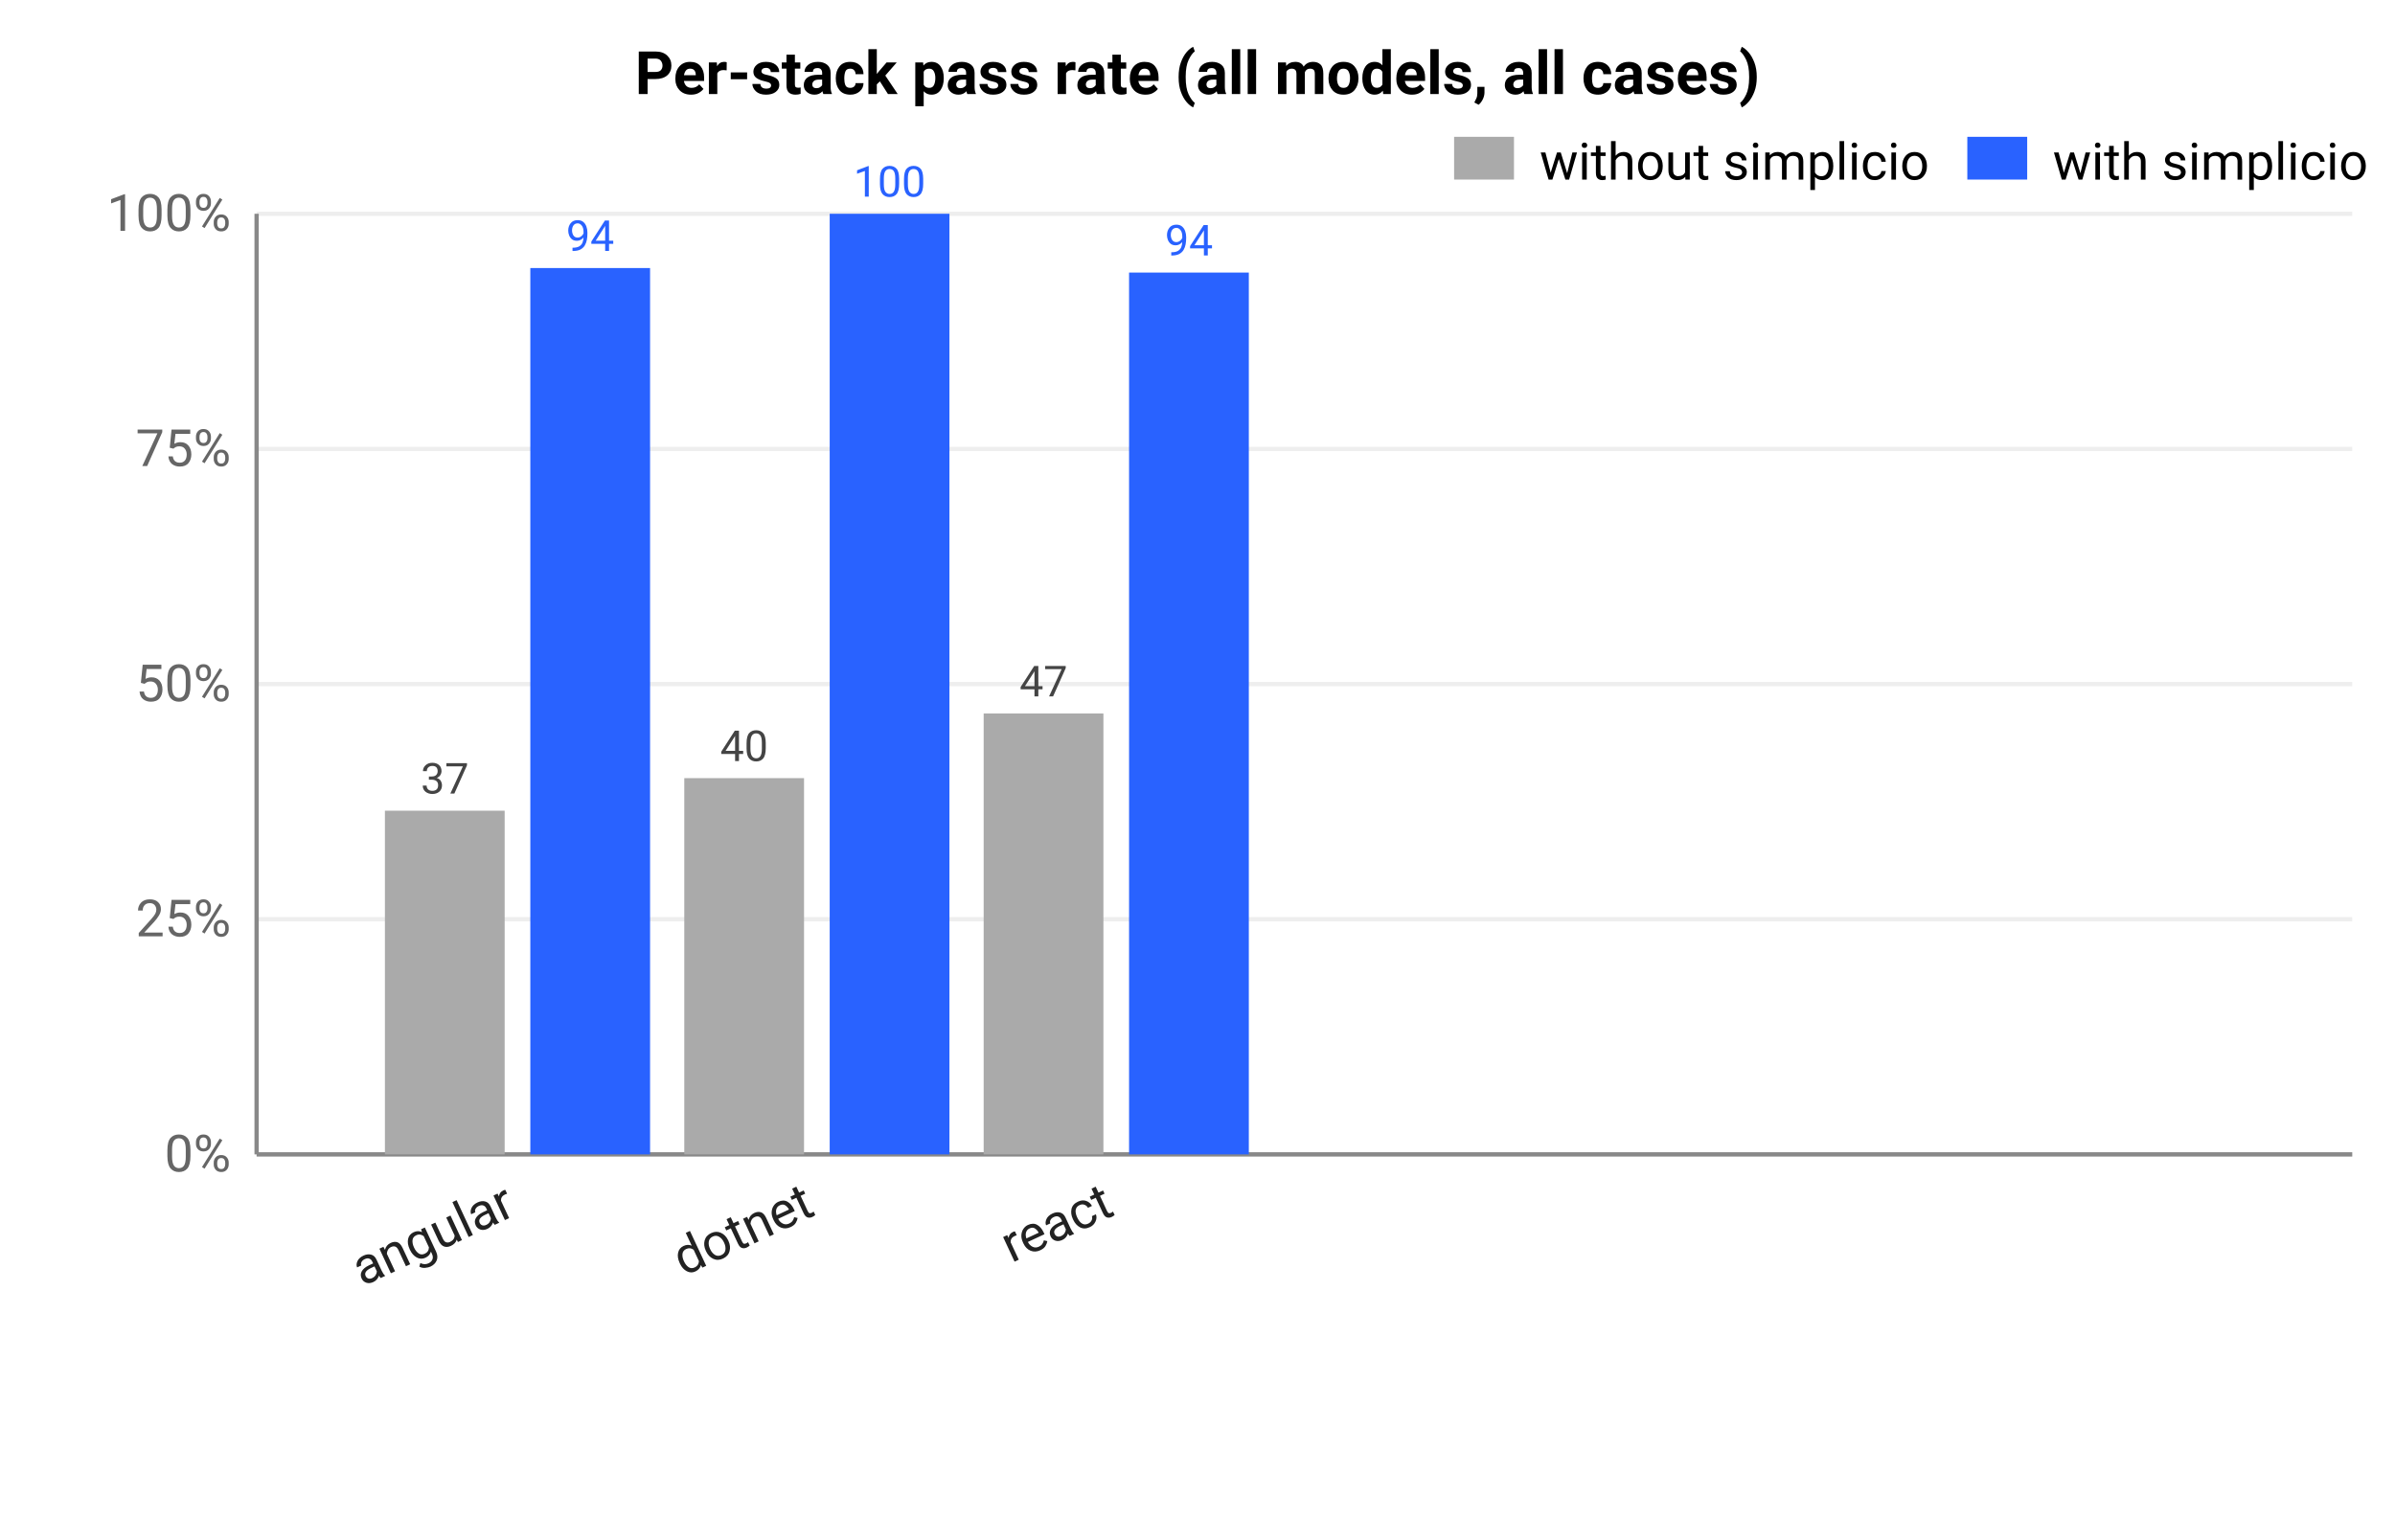
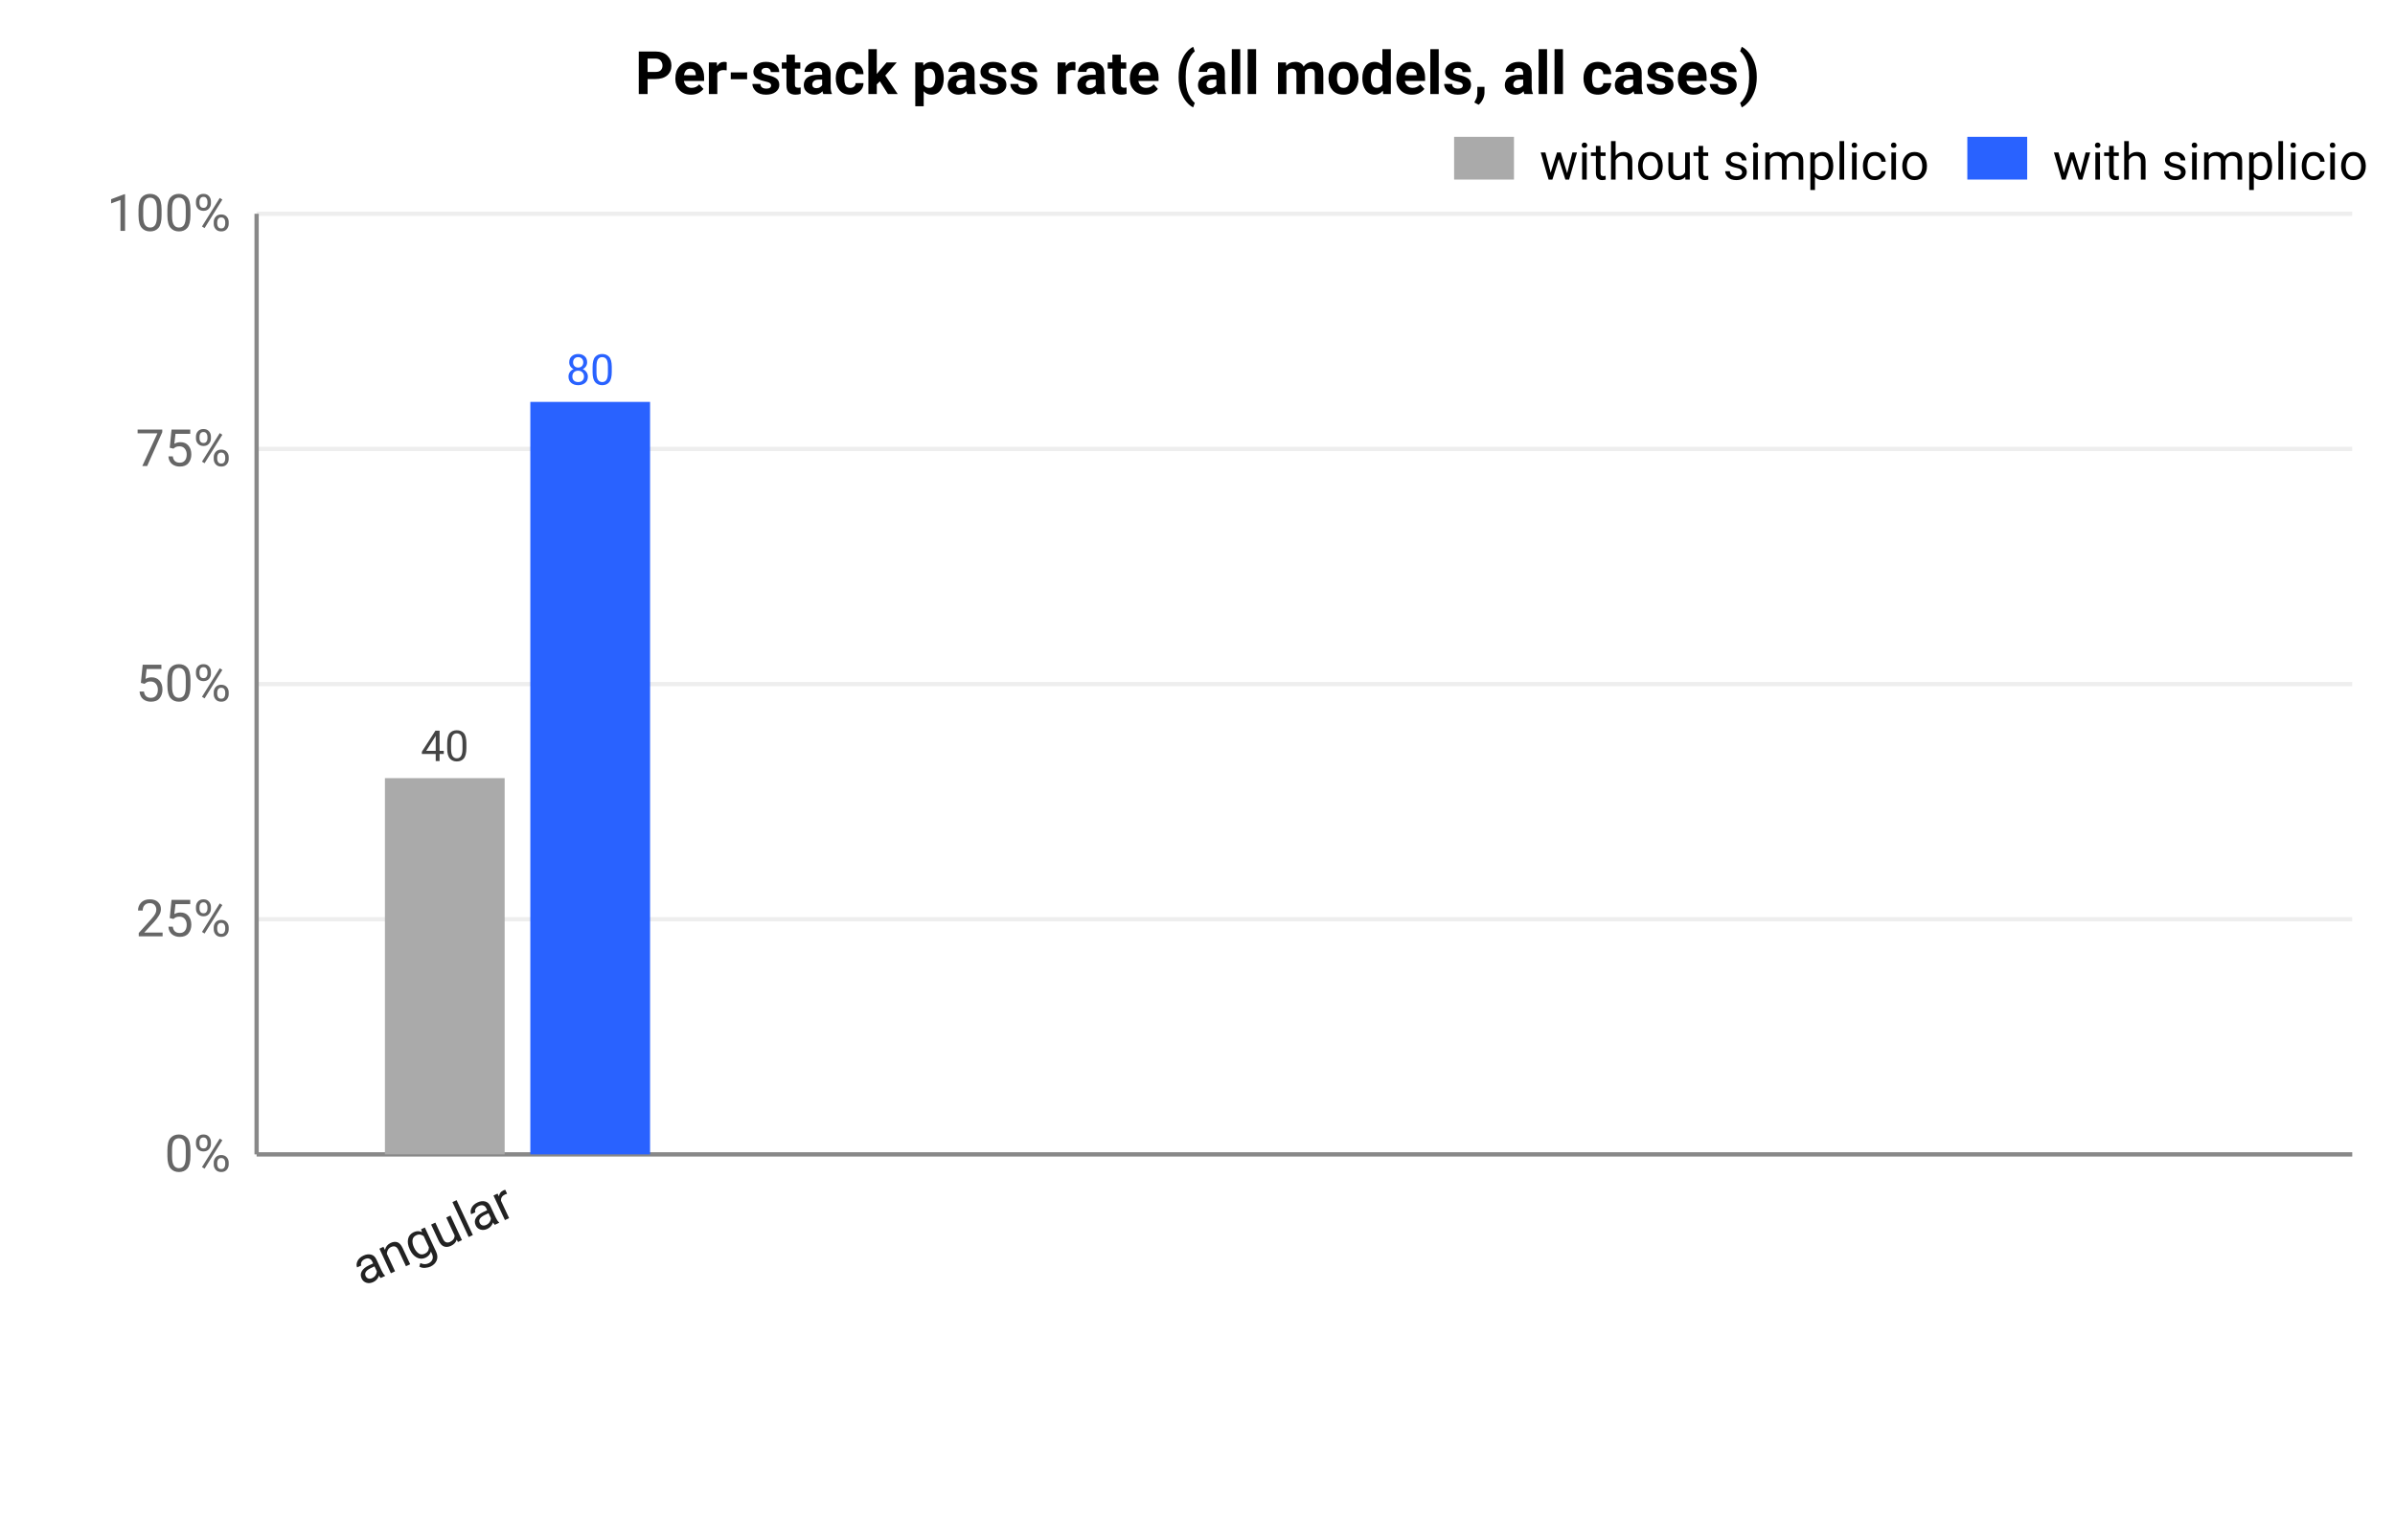
<svg xmlns="http://www.w3.org/2000/svg" viewBox="0 0 560 360" font-family="-apple-system,Segoe UI,Roboto,sans-serif" font-size="12">
  <style>.bar-sem{fill:#aaa}.bar-com{fill:#2962ff}.lbl{fill:#222}.ax{stroke:#888;stroke-width:1}.grid{stroke:#eee;stroke-width:1}</style>
  <text x="280.0" y="22" text-anchor="middle" font-weight="600" font-size="14">Per-stack pass rate (all models, all cases)</text>
  <line x1="60" y1="50.0" x2="550" y2="50.0" class="grid" />
  <text x="54" y="54.0" text-anchor="end" fill="#666">100%</text>
  <line x1="60" y1="105.0" x2="550" y2="105.0" class="grid" />
  <text x="54" y="109.0" text-anchor="end" fill="#666">75%</text>
  <line x1="60" y1="160.0" x2="550" y2="160.0" class="grid" />
  <text x="54" y="164.0" text-anchor="end" fill="#666">50%</text>
  <line x1="60" y1="215.0" x2="550" y2="215.0" class="grid" />
  <text x="54" y="219.0" text-anchor="end" fill="#666">25%</text>
  <line x1="60" y1="270.0" x2="550" y2="270.0" class="grid" />
  <text x="54" y="274.0" text-anchor="end" fill="#666">0%</text>
  <line x1="60" y1="270" x2="550" y2="270" class="ax" />
  <line x1="60" y1="50" x2="60" y2="270" class="ax" />
-   <rect x="90" y="189.615" width="28" height="80.385" class="bar-sem" />
-   <rect x="124" y="62.692" width="28" height="207.308" class="bar-com" />
-   <text x="104.0" y="185.615" text-anchor="middle" fill="#444" font-size="10">37</text>
-   <text x="138.0" y="58.692" text-anchor="middle" fill="#2962ff" font-size="10">94</text>
+   <rect x="90" y="182.0" width="28" height="88.0" class="bar-sem" />
+   <rect x="124" y="94.0" width="28" height="176.0" class="bar-com" />
+   <text x="104.0" y="178.0" text-anchor="middle" fill="#444" font-size="10">40</text>
+   <text x="138.0" y="90.0" text-anchor="middle" fill="#2962ff" font-size="10">80</text>
  <text x="121" y="284" transform="rotate(-25 121 284)" text-anchor="end" class="lbl">angular</text>
-   <rect x="160" y="182.0" width="28" height="88.0" class="bar-sem" />
-   <rect x="194" y="50.0" width="28" height="220.0" class="bar-com" />
-   <text x="174.0" y="178.0" text-anchor="middle" fill="#444" font-size="10">40</text>
-   <text x="208.0" y="46.0" text-anchor="middle" fill="#2962ff" font-size="10">100</text>
-   <text x="191" y="284" transform="rotate(-25 191 284)" text-anchor="end" class="lbl">dotnet</text>
-   <rect x="230" y="166.875" width="28" height="103.125" class="bar-sem" />
-   <rect x="264" y="63.75" width="28" height="206.25" class="bar-com" />
-   <text x="244.0" y="162.875" text-anchor="middle" fill="#444" font-size="10">47</text>
-   <text x="278.0" y="59.75" text-anchor="middle" fill="#2962ff" font-size="10">94</text>
-   <text x="261" y="284" transform="rotate(-25 261 284)" text-anchor="end" class="lbl">react</text>
  <rect x="340" y="32" width="14" height="10" class="bar-sem" />
  <text x="360" y="42">without simplicio</text>
  <rect x="460" y="32" width="14" height="10" class="bar-com" />
  <text x="480" y="42">with simplicio</text>
</svg>
